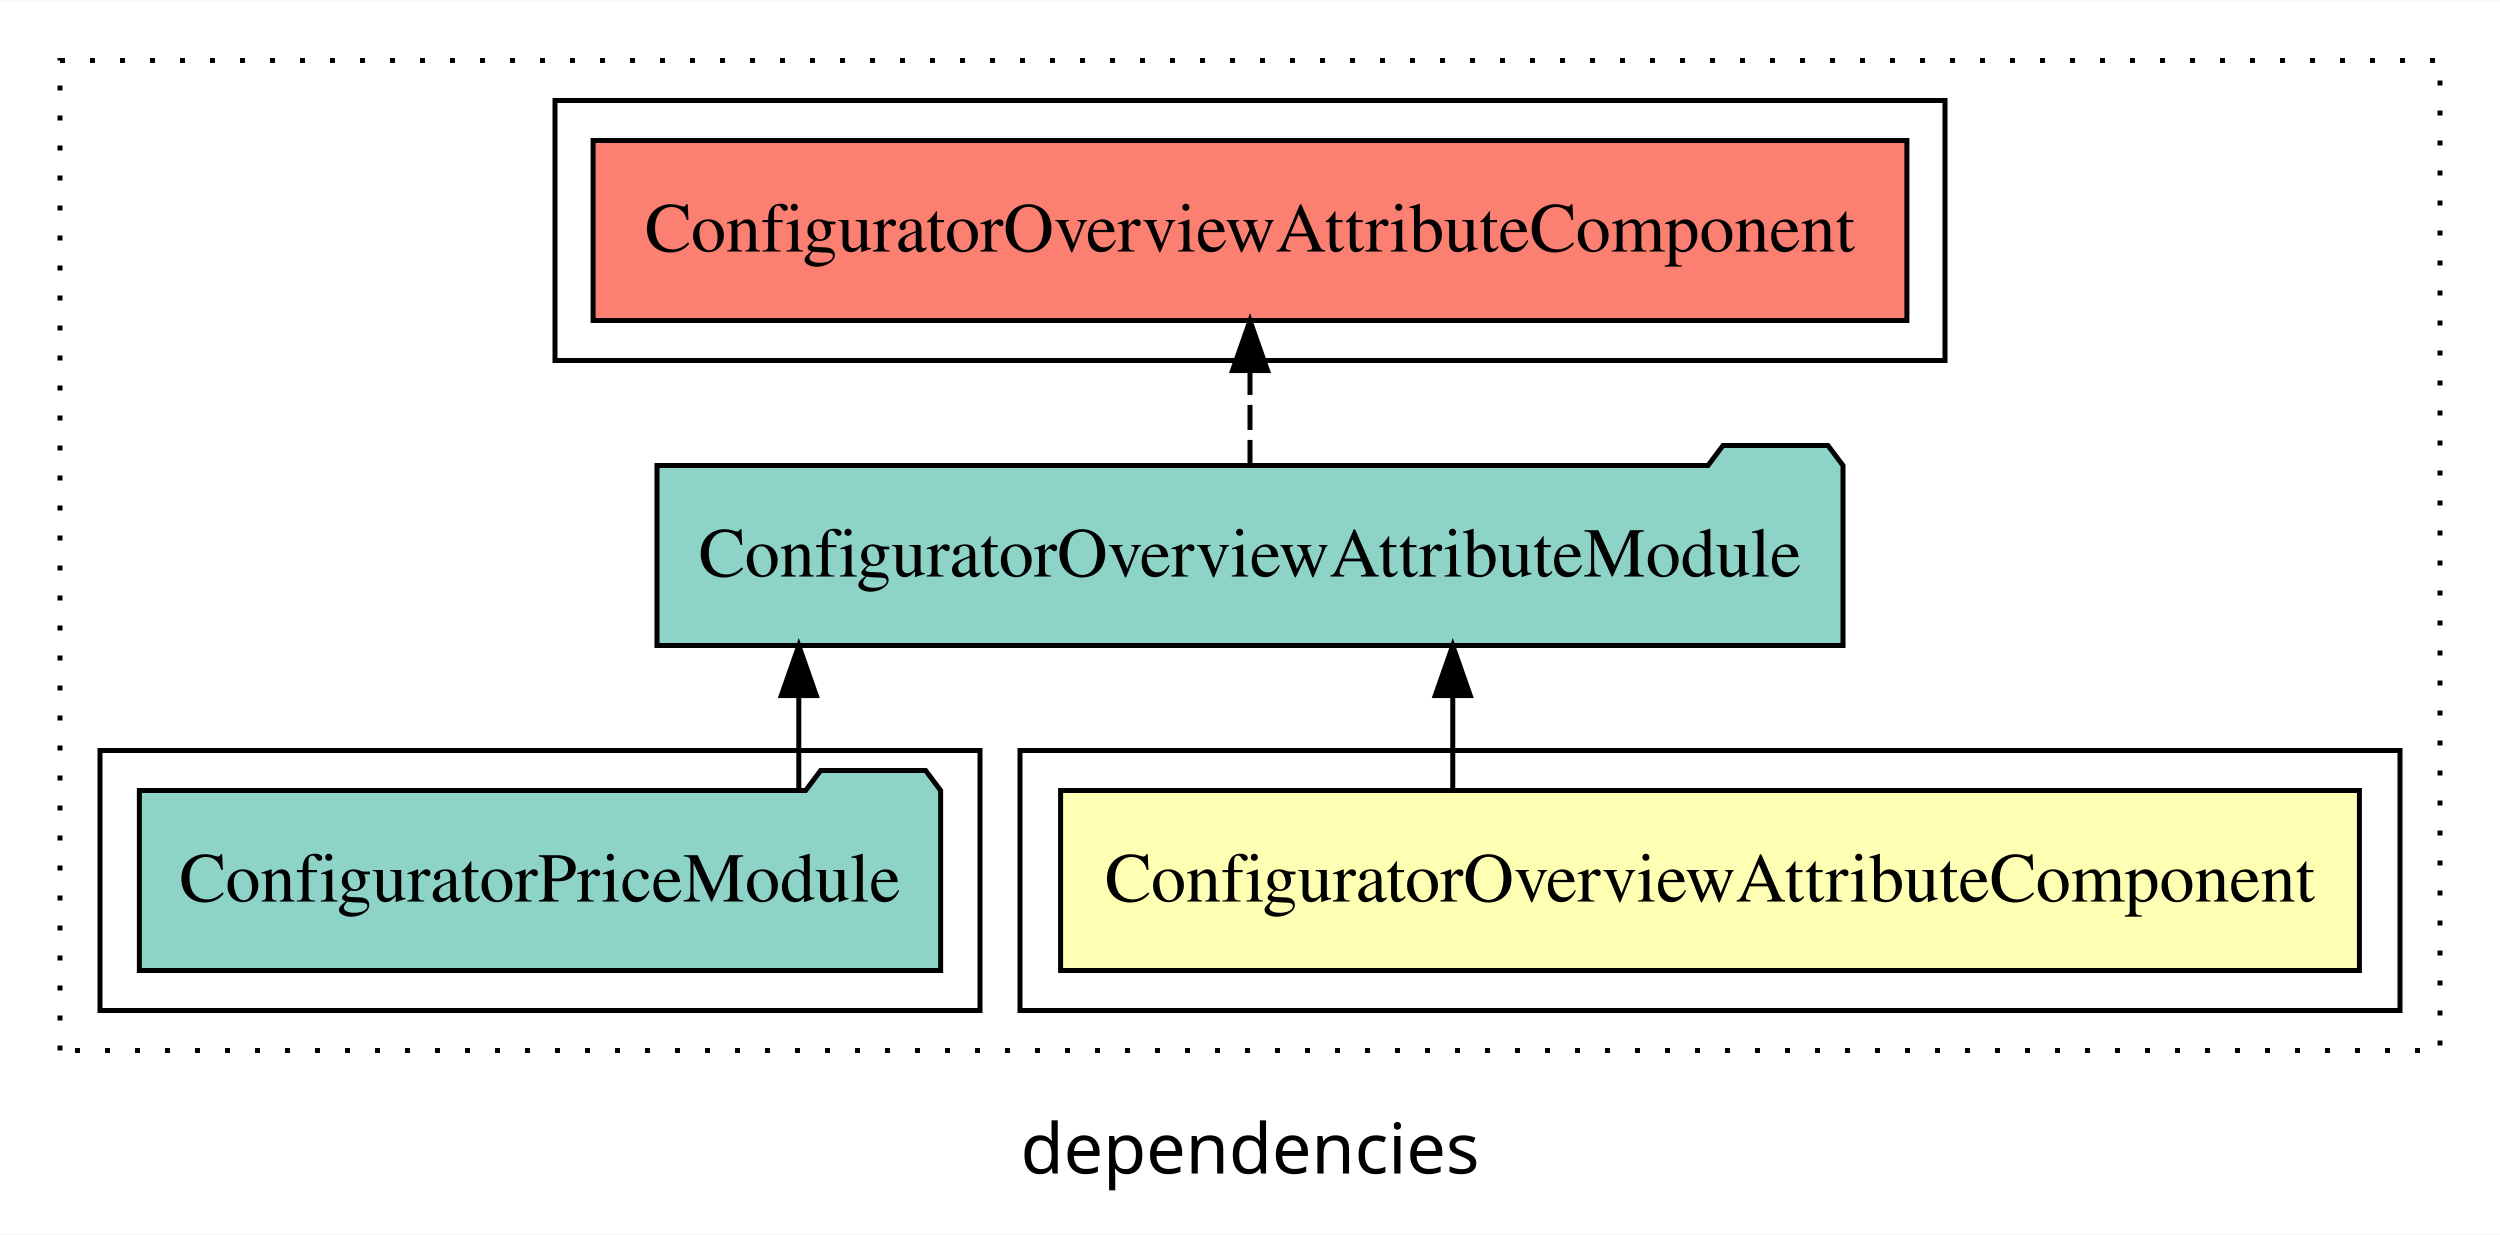
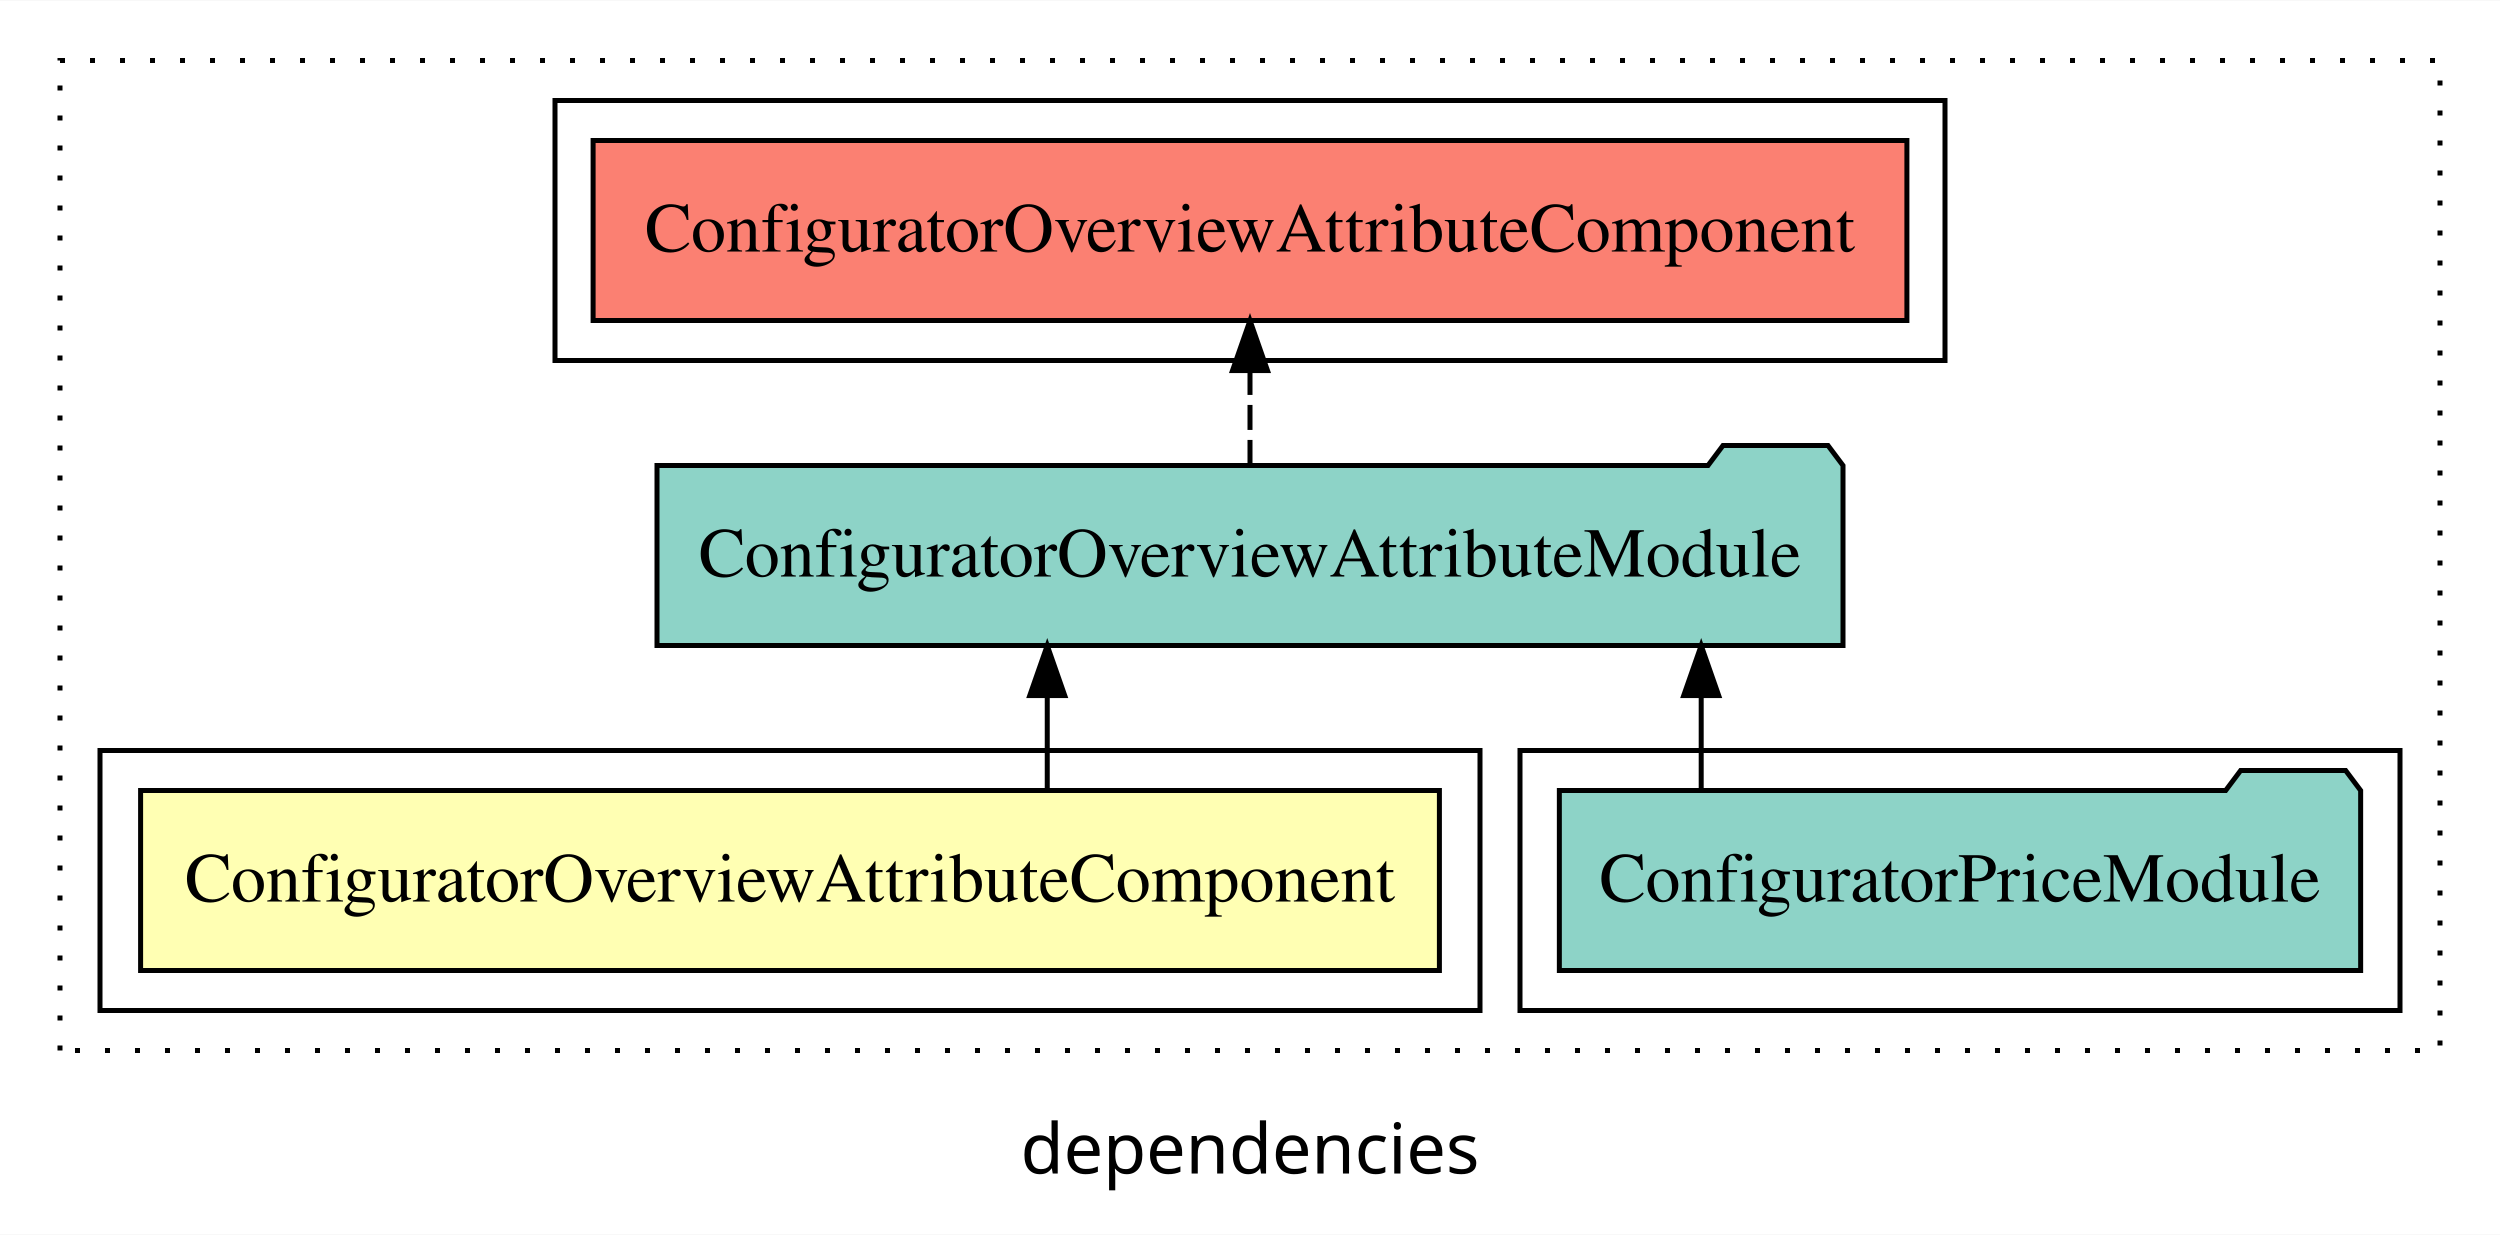
<svg xmlns="http://www.w3.org/2000/svg" width="500pt" height="247pt" viewBox="0.00 0.00 500.00 246.80">
  <g id="graph0" class="graph" transform="scale(1 1) rotate(0) translate(4 242.8)">
    <polygon fill="white" stroke="transparent" points="-4,4 -4,-242.8 496,-242.8 496,4 -4,4" />
    <text text-anchor="middle" x="246" y="-8.2" font-family="sans-serif" font-size="14.00">dependencies</text>
    <g id="clust1" class="cluster">
      <polygon fill="none" stroke="black" stroke-dasharray="1,5" points="8,-32.8 8,-230.8 484,-230.8 484,-32.8 8,-32.8" />
    </g>
    <g id="clust5" class="cluster">
      <polygon fill="none" stroke="black" points="107,-170.8 107,-222.8 385,-222.8 385,-170.8 107,-170.8" />
    </g>
+     <g id="clust4" class="cluster">
+       <polygon fill="none" stroke="black" points="300,-40.8 300,-92.8 476,-92.8 476,-40.8 300,-40.8" />
+     </g>
    <g id="clust2" class="cluster">
-       <polygon fill="none" stroke="black" points="200,-40.8 200,-92.8 476,-92.8 476,-40.8 200,-40.8" />
-     </g>
-     <g id="clust4" class="cluster">
-       <polygon fill="none" stroke="black" points="16,-40.8 16,-92.8 192,-92.8 192,-40.8 16,-40.8" />
+       <polygon fill="none" stroke="black" points="16,-40.8 16,-92.8 292,-92.8 292,-40.8 16,-40.8" />
    </g>
    <g id="node1" class="node">
-       <polygon fill="#ffffb3" stroke="black" points="467.88,-84.8 208.12,-84.8 208.12,-48.8 467.88,-48.8 467.88,-84.8" />
-       <text text-anchor="middle" x="338" y="-62.6" font-family="Times,serif" font-size="14.00">ConfiguratorOverviewAttributeComponent</text>
+       <polygon fill="#ffffb3" stroke="black" points="283.88,-84.8 24.12,-84.8 24.12,-48.8 283.88,-48.8 283.88,-84.8" />
+       <text text-anchor="middle" x="154" y="-62.6" font-family="Times,serif" font-size="14.00">ConfiguratorOverviewAttributeComponent</text>
    </g>
    <g id="node2" class="node">
      <polygon fill="#8dd3c7" stroke="black" points="364.6,-149.8 361.6,-153.8 340.6,-153.8 337.6,-149.8 127.4,-149.8 127.4,-113.8 364.6,-113.8 364.6,-149.8" />
      <text text-anchor="middle" x="246" y="-127.6" font-family="Times,serif" font-size="14.00">ConfiguratorOverviewAttributeModule</text>
    </g>
    <g id="edge1" class="edge">
-       <path fill="none" stroke="black" d="M286.55,-84.91C286.55,-84.91 286.55,-103.79 286.55,-103.79" />
-       <polygon fill="black" stroke="black" points="283.05,-103.79 286.55,-113.79 290.05,-103.79 283.05,-103.79" />
+       <path fill="none" stroke="black" d="M205.45,-84.91C205.45,-84.91 205.45,-103.79 205.45,-103.79" />
+       <polygon fill="black" stroke="black" points="201.95,-103.79 205.45,-113.79 208.95,-103.79 201.95,-103.79" />
    </g>
    <g id="node4" class="node">
      <polygon fill="#fb8072" stroke="black" points="377.38,-214.8 114.62,-214.8 114.62,-178.8 377.38,-178.8 377.38,-214.8" />
      <text text-anchor="middle" x="246" y="-192.6" font-family="Times,serif" font-size="14.00">ConfiguratorOverviewAttributeComponent </text>
    </g>
    <g id="edge3" class="edge">
      <path fill="none" stroke="black" stroke-dasharray="5,2" d="M246,-149.91C246,-149.91 246,-168.79 246,-168.79" />
      <polygon fill="black" stroke="black" points="242.5,-168.79 246,-178.79 249.5,-168.79 242.5,-168.79" />
    </g>
    <g id="node3" class="node">
-       <polygon fill="#8dd3c7" stroke="black" points="184.13,-84.8 181.13,-88.8 160.13,-88.8 157.13,-84.8 23.87,-84.8 23.87,-48.8 184.13,-48.8 184.13,-84.8" />
-       <text text-anchor="middle" x="104" y="-62.6" font-family="Times,serif" font-size="14.00">ConfiguratorPriceModule</text>
+       <polygon fill="#8dd3c7" stroke="black" points="468.13,-84.8 465.13,-88.8 444.13,-88.8 441.13,-84.8 307.87,-84.8 307.87,-48.8 468.13,-48.8 468.13,-84.8" />
+       <text text-anchor="middle" x="388" y="-62.6" font-family="Times,serif" font-size="14.00">ConfiguratorPriceModule</text>
    </g>
    <g id="edge2" class="edge">
-       <path fill="none" stroke="black" d="M155.76,-84.91C155.76,-84.91 155.76,-103.79 155.76,-103.79" />
-       <polygon fill="black" stroke="black" points="152.26,-103.79 155.76,-113.79 159.26,-103.79 152.26,-103.79" />
+       <path fill="none" stroke="black" d="M336.24,-84.91C336.24,-84.91 336.24,-103.79 336.24,-103.79" />
+       <polygon fill="black" stroke="black" points="332.74,-103.79 336.24,-113.79 339.74,-103.79 332.74,-103.79" />
    </g>
  </g>
</svg>
